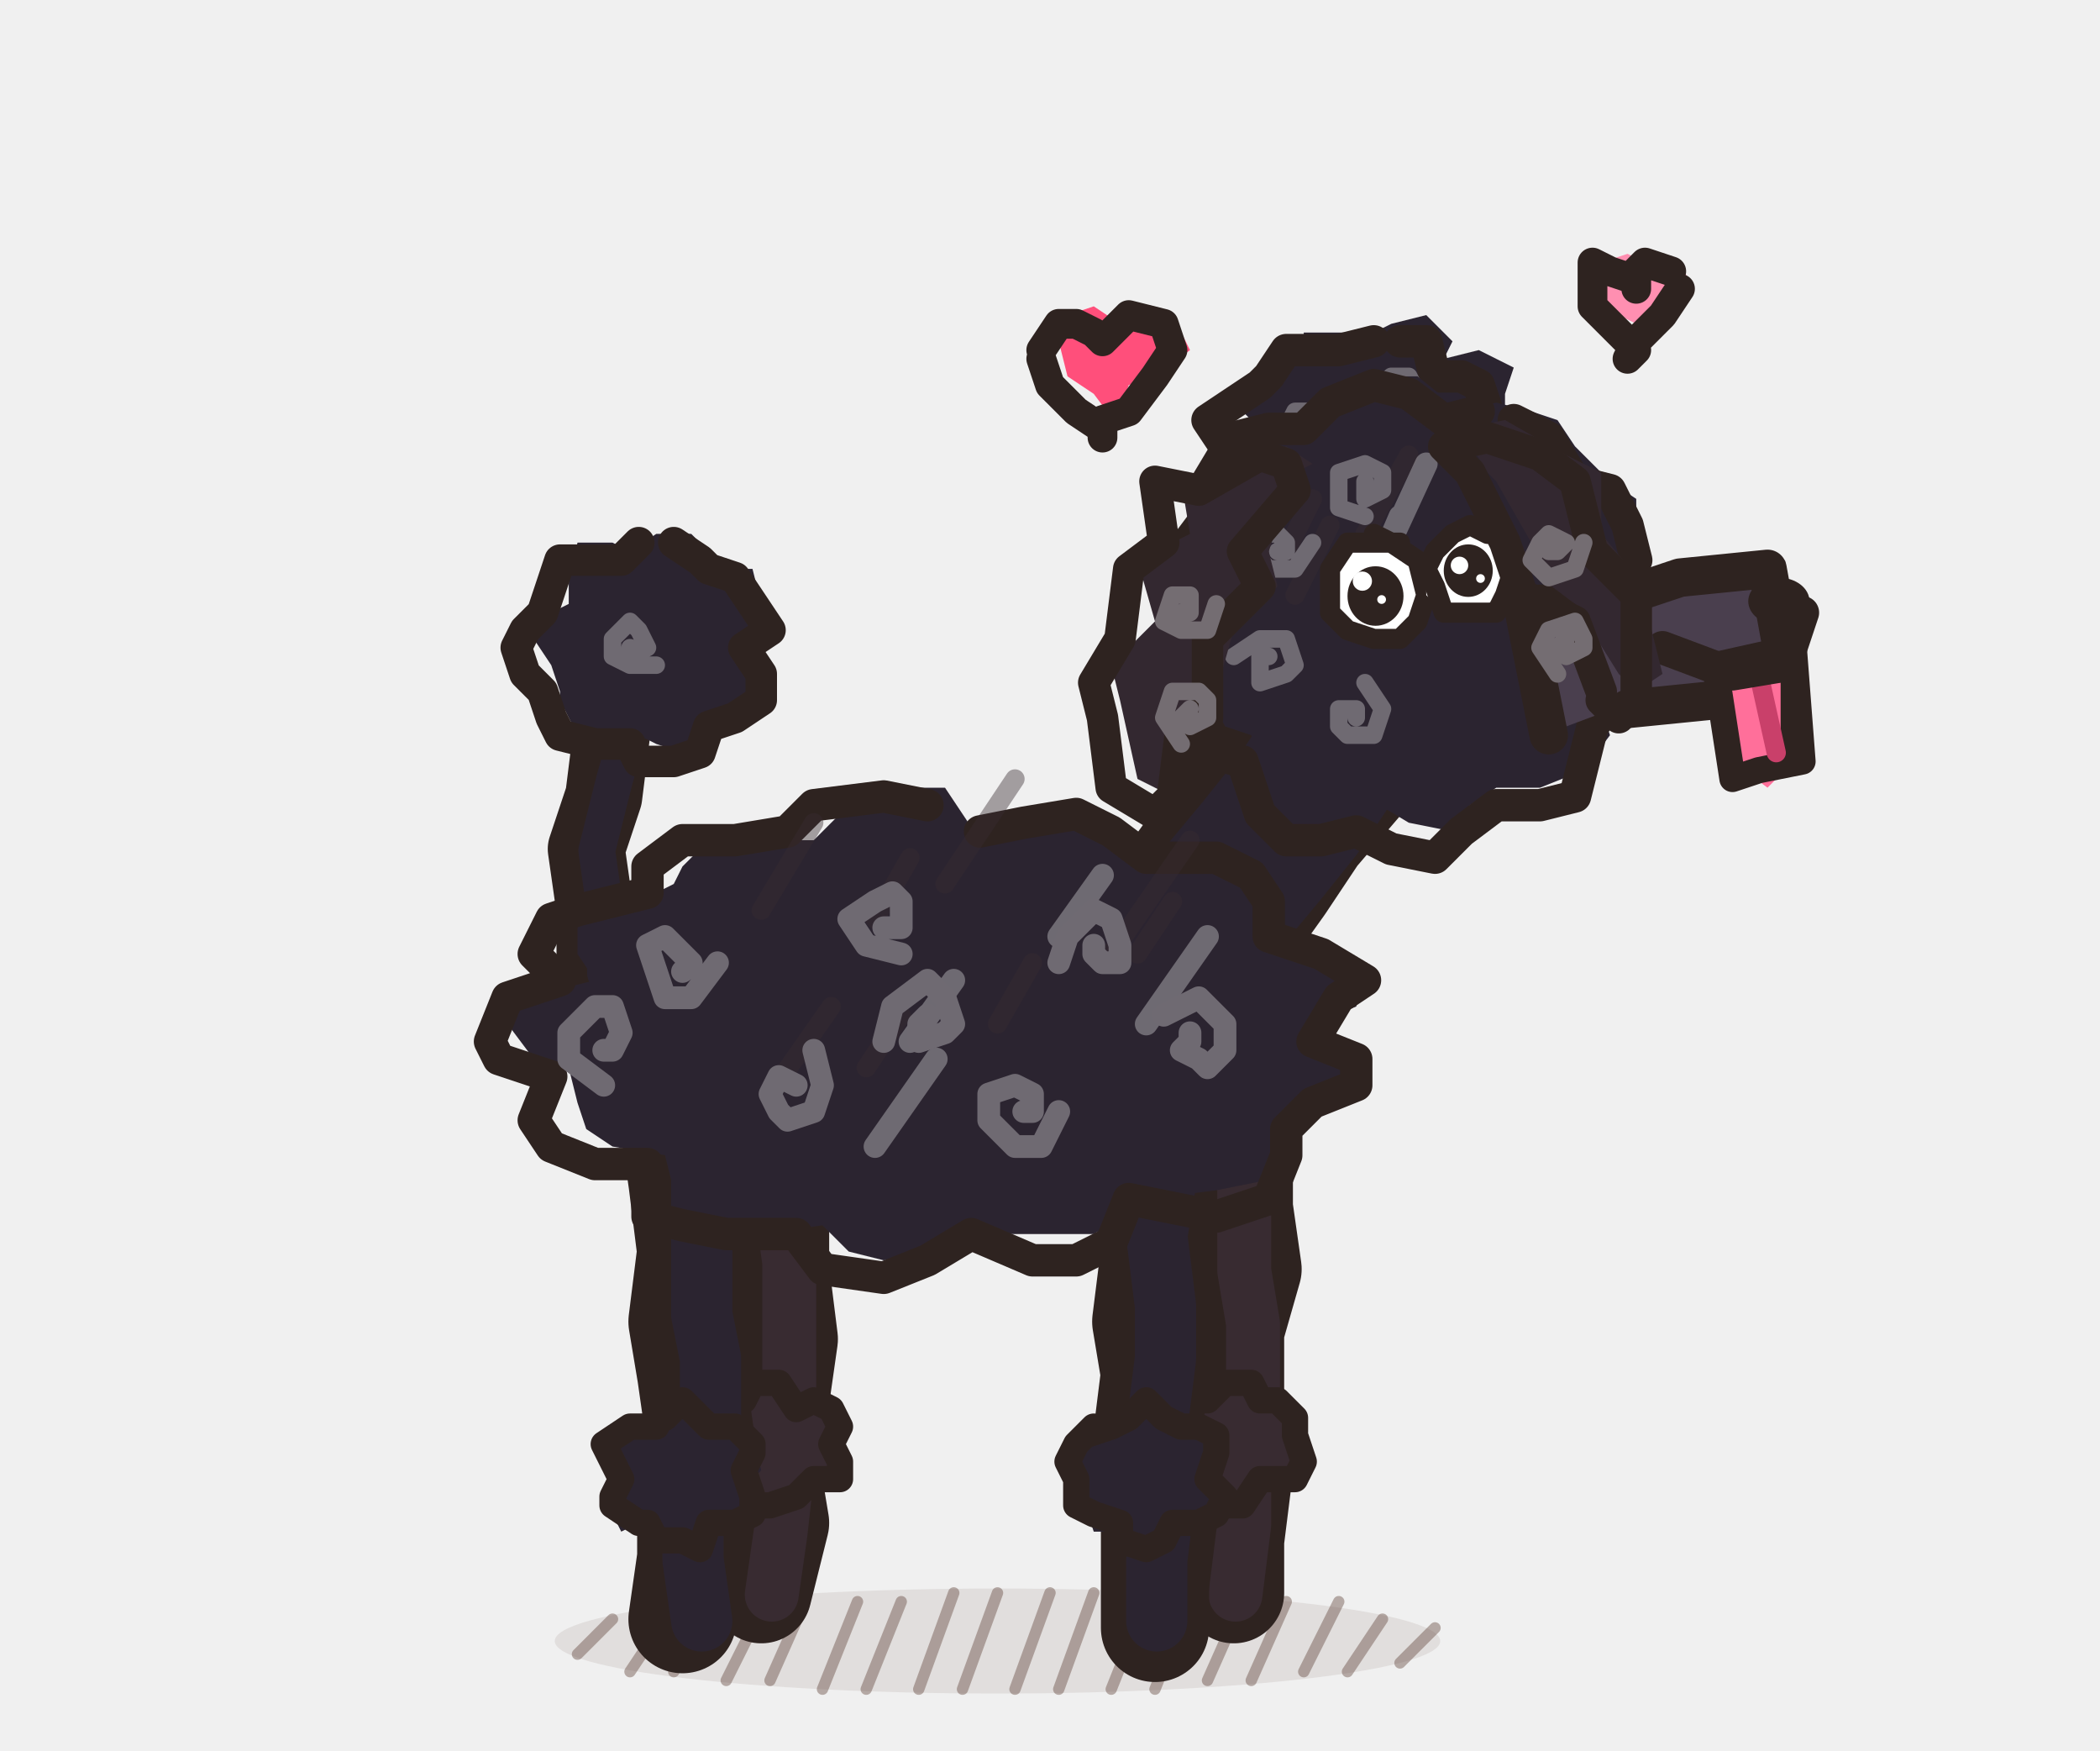
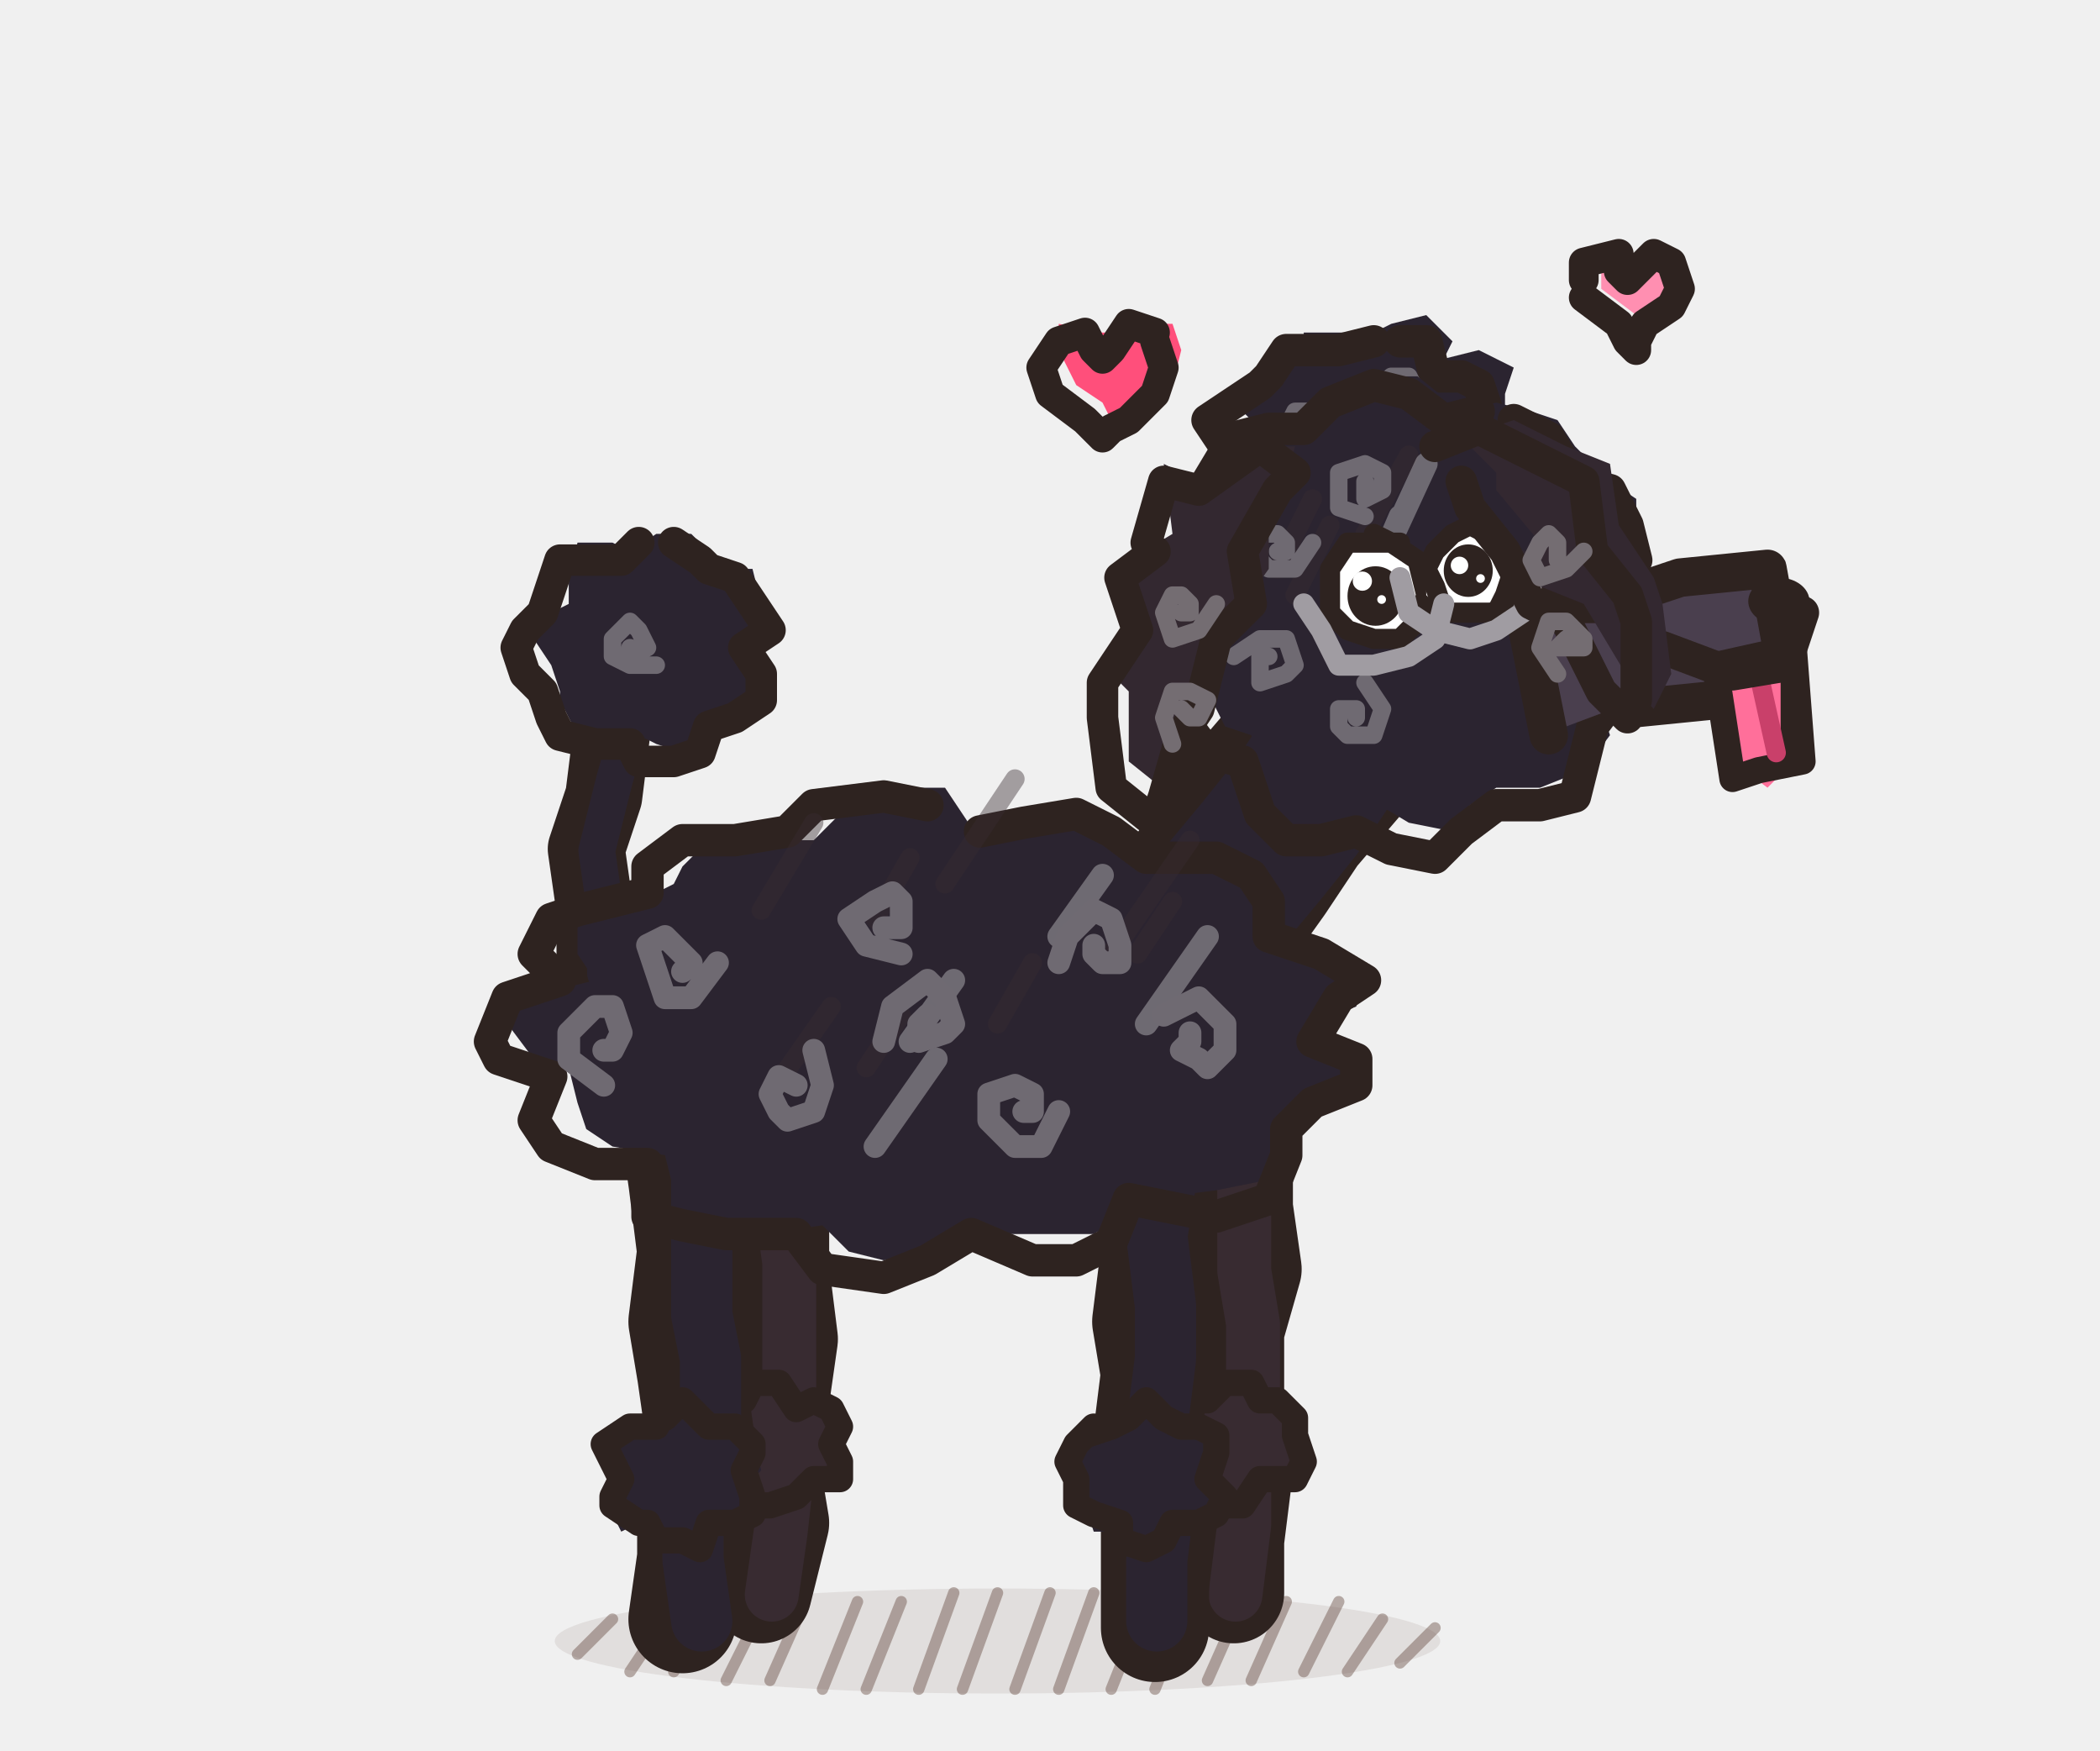
<svg xmlns="http://www.w3.org/2000/svg" width="240" height="200" class="pa-dog pa-pose-happy" viewBox="0 0 240 200" role="img" aria-label="Madeleine the Standard Poodle, happy">
  <g>
    <ellipse cx="114" cy="187.5" rx="50.6" ry="6" fill="#5B3D32" opacity="0.1" />
    <path d="M66 189l4 -4M72 191l4 -6M77 191l4 -7M83 192l4 -8M88 192l4 -9M94 193l4 -10M99 193l4 -10M105 193l4 -11M110 193l4 -11M116 193l4 -11M121 193l4 -11M127 193l4 -10M132 193l4 -10M138 192l4 -9M143 192l4 -9M149 191l4 -8M154 191l4 -6M160 190l4 -4" stroke="#5B3D32" stroke-width="1.3" stroke-linecap="round" opacity="0.4" fill="none" />
    <g class="pa-d-f0">
      <path d="M68 111L68 104L67 97L69 91L70 83" fill="none" stroke="#2E2320" stroke-width="8.8" stroke-linecap="round" stroke-linejoin="round" />
      <path d="M68 112L68 105L67 98L69 90L71 83" fill="none" stroke="#2B2430" stroke-width="4.2" stroke-linecap="round" stroke-linejoin="round" transform="translate(1.2 -0.8)" />
      <path d="M86 74L87 76L87 80L86 82L82 81L80 85L78 86L75 85L73 84L70 84L66 84L64 80L64 79L63 76L61 73L61 71L65 69L65 66L66 62L70 62L72 63L75 61L79 61L81 63L83 65L86 65L87 69L88 72Z" fill="#2B2430" />
      <path d="M77 62L80 64L81 65L84 66L86 69L88 72L85 74L87 77L87 80L84 82L81 83L80 86L77 87L73 87L72 85L68 85L64 84L63 82L62 79L60 77L59 74L60 72L62 70L63 67L64 64L68 64L71 64L73 62" fill="none" stroke="#2E2320" stroke-width="3.6" stroke-linecap="round" stroke-linejoin="round" />
      <path d="M75 76L72 76L70 75L70 73L72 71L73 72L74 74L72 75L72 74" fill="none" stroke="#6f6a72" stroke-width="2" stroke-linecap="round" stroke-linejoin="round" />
      <g class="pa-d-leg pa-d-leg-FH">
        <path d="M88 123L88 131L89 137L89 145L90 153L89 160L88 168L89 174L87 182" fill="none" stroke="#2E2320" stroke-width="11.525" stroke-linecap="round" stroke-linejoin="round" />
        <path d="M88 123L89 131L88 138L89 145L89 153L89 161L89 167L88 176L87 183" fill="none" stroke="#382b31" stroke-width="6.16" stroke-linecap="round" stroke-linejoin="round" transform="translate(1.2 -0.8)" />
        <path d="M95 166L96 166L95 168L94 170L92 169L89 172L87 172L86 172L86 170L83 170L82 168L82 167L82 164L81 162L82 161L84 160L85 159L86 159L87 158L90 158L91 161L93 161L94 162L95 163Z" fill="#382b31" />
        <path d="M95 165L96 167L96 169L93 169L92 170L91 171L88 172L86 172L85 169L82 169L81 168L80 166L81 165L80 163L82 162L82 160L85 160L86 158L88 158L89 158L91 161L93 160L95 161L96 163L95 165" fill="none" stroke="#2E2320" stroke-width="3" stroke-linecap="round" stroke-linejoin="round" />
      </g>
      <g class="pa-d-leg pa-d-leg-FF">
        <path d="M141 123L142 131L142 138L143 145L141 152L141 160L142 168L141 176L141 182" fill="none" stroke="#2E2320" stroke-width="11.525" stroke-linecap="round" stroke-linejoin="round" />
        <path d="M141 124L141 131L141 138L141 146L142 152L142 161L141 168L141 175L140 183" fill="none" stroke="#382b31" stroke-width="6.16" stroke-linecap="round" stroke-linejoin="round" transform="translate(1.2 -0.8)" />
        <path d="M148 165L148 167L148 168L146 169L145 170L143 172L140 171L139 171L137 170L137 170L134 168L133 165L135 165L134 163L135 162L135 159L138 161L139 159L141 159L142 159L143 161L146 161L147 161L148 163Z" fill="#382b31" />
        <path d="M134 161L136 160L138 160L140 158L141 158L143 158L144 160L146 160L148 162L148 163L148 164L149 167L148 169L147 169L144 169L142 172L141 172L139 172L138 169L136 170L134 169L134 167L134 165L133 163L134 162" fill="none" stroke="#2E2320" stroke-width="3" stroke-linecap="round" stroke-linejoin="round" />
      </g>
      <g class="pa-d-leg pa-d-leg-NH">
        <path d="M77 128L78 135L79 143L78 151L79 157L80 164L79 171L79 178L78 185" fill="none" stroke="#2E2320" stroke-width="12.365" stroke-linecap="round" stroke-linejoin="round" />
        <path d="M78 128L79 135L79 142L79 151L80 156L80 164L78 172L78 179L79 186" fill="none" stroke="#2B2430" stroke-width="7" stroke-linecap="round" stroke-linejoin="round" transform="translate(1.2 -0.8)" />
        <path d="M85 170L86 170L86 173L85 174L83 175L80 176L78 177L77 177L75 173L71 175L70 173L69 171L72 169L70 167L71 165L71 164L74 162L75 162L77 160L81 161L82 163L84 163L86 164L87 168Z" fill="#2B2430" />
        <path d="M74 163L76 162L78 160L80 162L81 163L84 163L86 165L86 166L85 168L86 171L86 173L84 174L81 174L80 177L78 176L75 176L74 174L73 174L70 172L70 171L71 169L70 167L69 165L72 163L75 163" fill="none" stroke="#2E2320" stroke-width="3" stroke-linecap="round" stroke-linejoin="round" />
      </g>
      <g class="pa-d-leg pa-d-leg-NF">
        <path d="M131 128L131 135L132 143L131 151L132 157L131 165L132 171L132 179L132 186" fill="none" stroke="#2E2320" stroke-width="12.365" stroke-linecap="round" stroke-linejoin="round" />
        <path d="M132 127L132 136L131 142L132 150L132 156L131 164L132 171L131 179L131 186" fill="none" stroke="#2B2430" stroke-width="7" stroke-linecap="round" stroke-linejoin="round" transform="translate(1.2 -0.8)" />
        <path d="M139 169L139 171L140 172L138 175L134 175L133 176L131 177L129 176L127 175L125 175L124 172L122 171L124 170L123 167L124 165L125 164L127 163L129 162L132 161L134 162L134 164L137 164L138 164L140 167Z" fill="#2B2430" />
        <path d="M124 164L127 163L129 162L131 160L133 162L135 163L137 163L139 164L139 166L138 169L140 171L139 173L137 174L134 174L133 176L131 177L128 176L128 174L125 173L123 172L123 170L123 169L122 167L123 165L125 163" fill="none" stroke="#2E2320" stroke-width="3" stroke-linecap="round" stroke-linejoin="round" />
      </g>
      <path d="M133 110L137 105L142 98L146 92L152 85L156 80" fill="none" stroke="#2E2320" stroke-width="22.865" stroke-linecap="round" stroke-linejoin="round" />
      <path d="M134 111L138 104L143 98L147 93L151 87L156 80" fill="none" stroke="#2B2430" stroke-width="17.5" stroke-linecap="round" stroke-linejoin="round" transform="translate(1.2 -0.8)" />
      <path d="M150 117L155 120L155 123L151 126L146 129L147 132L144 135L139 136L131 137L130 138L125 141L118 141L114 141L108 143L101 144L97 143L94 140L87 141L81 138L77 136L76 132L70 131L67 129L66 126L65 122L61 121L58 117L60 114L68 112L66 109L66 104L71 104L77 101L78 99L81 96L86 96L93 96L97 92L102 90L108 90L112 96L118 93L125 94L128 94L132 98L138 98L145 100L147 102L147 107L152 109L156 111L155 115Z" fill="#2B2430" />
      <path d="M112 95L117 94L123 93L127 95L131 98L139 98L143 100L145 103L145 107L151 109L156 112L153 114L150 119L155 121L155 124L150 126L147 129L147 132L145 137L139 139L129 137L127 142L123 144L118 144L111 141L106 144L101 146L94 145L91 141L83 141L78 140L74 139L74 133L68 133L63 131L61 128L63 123L57 121L56 119L58 114L64 112L61 109L63 105L66 104L74 102L74 99L78 96L84 96L90 95L93 92L101 91L106 92" fill="none" stroke="#2E2320" stroke-width="3.7" stroke-linecap="round" stroke-linejoin="round" />
      <path d="M100 105L104 98M130 109L134 103M127 109L136 96M88 125L95 115M87 104L93 94M99 122L103 116M114 117L118 110M108 101L116 89" stroke="#362a30" stroke-width="2.2" stroke-linecap="round" opacity=".42" />
      <path d="M131 117L138 107M100 131L107 121M104 119L109 112M121 107L126 100" stroke="#fff" stroke-width="2.6" stroke-linecap="round" opacity=".32" />
      <path d="M82 110L79 114L76 114L75 111L74 108L76 107L77 108L79 110L78 111" fill="none" stroke="#6f6a72" stroke-width="2.6" stroke-linecap="round" stroke-linejoin="round" />
      <path d="M103 109L99 108L97 105L100 103L102 102L103 103L103 105L103 106L101 106" fill="none" stroke="#6f6a72" stroke-width="2.6" stroke-linecap="round" stroke-linejoin="round" />
      <path d="M121 110L122 107L125 104L127 105L128 108L128 110L126 110L125 109L125 108" fill="none" stroke="#6f6a72" stroke-width="2.6" stroke-linecap="round" stroke-linejoin="round" />
      <path d="M133 116L137 114L140 117L140 120L138 122L137 121L135 120L136 119L136 118" fill="none" stroke="#6f6a72" stroke-width="2.6" stroke-linecap="round" stroke-linejoin="round" />
      <path d="M93 120L94 124L93 127L90 128L89 127L88 125L89 123L91 124L91 124" fill="none" stroke="#6f6a72" stroke-width="2.6" stroke-linecap="round" stroke-linejoin="round" />
      <path d="M121 127L119 131L116 131L113 128L113 125L116 124L118 125L118 127L117 127" fill="none" stroke="#6f6a72" stroke-width="2.6" stroke-linecap="round" stroke-linejoin="round" />
      <path d="M69 124L65 121L65 118L68 115L70 115L71 118L70 120L69 120L69 120" fill="none" stroke="#6f6a72" stroke-width="2.6" stroke-linecap="round" stroke-linejoin="round" />
      <path d="M101 119L102 115L106 112L108 114L109 117L108 118L105 119L105 117L106 116" fill="none" stroke="#6f6a72" stroke-width="2.6" stroke-linecap="round" stroke-linejoin="round" />
      <path d="M172 47L172 50L173 51L172 53L168 54L166 58L164 59L163 60L158 59L155 60L153 61L151 59L149 56L144 57L143 56L143 53L144 51L143 48L141 46L143 45L146 42L149 39L149 38L154 38L157 38L159 37L163 36L166 39L165 41L169 40L173 42L172 45Z" fill="#2B2430" />
      <path d="M160 39L163 39L164 43L167 43L169 44L170 47L169 49L171 52L170 53L170 56L165 58L165 59L163 62L159 63L157 61L153 63L151 62L148 61L146 60L142 59L141 58L140 55L141 52L140 51L138 48L141 46L144 44L145 43L147 40L151 40L153 40L157 39" fill="none" stroke="#2E2320" stroke-width="3.7" stroke-linecap="round" stroke-linejoin="round" />
      <path d="M153 48L152 50L149 51L147 49L148 47L150 47L151 48L150 48L150 49" fill="none" stroke="#6f6a72" stroke-width="2" stroke-linecap="round" stroke-linejoin="round" />
      <path d="M158 48L157 45L159 43L161 43L162 45L161 47L159 46L159 46L160 45" fill="none" stroke="#6f6a72" stroke-width="2" stroke-linecap="round" stroke-linejoin="round" />
      <path d="M186 65L188 70L188 75L186 77L183 81L184 84L181 88L176 90L171 90L168 92L166 95L161 94L156 91L153 94L148 92L145 89L143 84L140 83L138 79L136 77L139 72L136 69L135 64L137 60L139 58L139 54L142 48L146 48L152 48L154 44L158 43L162 43L167 47L171 46L175 47L178 48L180 51L184 55L187 57L187 61Z" fill="#2B2430" />
      <path d="M173 48L177 50L180 55L184 56L186 60L187 64L185 68L186 72L188 76L185 79L182 83L181 87L180 91L176 92L171 92L167 95L164 98L159 97L155 95L151 96L147 96L144 93L142 87L138 86L135 82L134 79L136 73L134 70L133 67L135 63L138 59L138 55L141 50L145 49L149 49L152 46L157 44L161 45L165 48L169 47" fill="none" stroke="#2E2320" stroke-width="3.7" stroke-linecap="round" stroke-linejoin="round" />
      <path d="M146 65L150 57M171 70L174 64M148 68L152 60M156 61L161 52" stroke="#362a30" stroke-width="2.2" stroke-linecap="round" opacity=".42" />
      <path d="M157 66L160 59M157 66L163 53" stroke="#fff" stroke-width="2.6" stroke-linecap="round" opacity=".32" />
      <path d="M150 62L148 65L145 65L143 63L144 61L146 61L147 62L147 63L146 63" fill="none" stroke="#6f6a72" stroke-width="2" stroke-linecap="round" stroke-linejoin="round" />
      <path d="M156 59L153 58L153 54L156 53L158 54L158 56L156 57L156 57L156 55" fill="none" stroke="#6f6a72" stroke-width="2" stroke-linecap="round" stroke-linejoin="round" />
      <path d="M141 75L144 73L147 73L148 76L147 77L144 78L144 76L144 75L145 75" fill="none" stroke="#6f6a72" stroke-width="2" stroke-linecap="round" stroke-linejoin="round" />
      <path d="M156 78L158 81L157 84L154 84L153 83L153 81L154 81L155 81L155 82" fill="none" stroke="#6f6a72" stroke-width="2" stroke-linecap="round" stroke-linejoin="round" />
      <path d="M173 68L184 68L194 67L204 64L206 76L197 79L187 80L179 83Z" fill="#4A3F4E" />
      <path d="M177 84L174 69L183 69L192 66L202 65L204 76L196 80L186 81" fill="none" stroke="#2E2320" stroke-width="4.4" stroke-linecap="round" stroke-linejoin="round" />
      <path d="M163 67L162 70L160 72L157 73L154 73L152 70L152 68L152 65L154 63L157 61L160 62L162 65Z" fill="#FFFFFF" />
      <path d="M157 61L159 62L162 64L163 68L162 71L160 73L157 73L154 72L152 70L152 67L152 65L154 62L157 62L160 62" fill="none" stroke="#2E2320" stroke-width="2.3" stroke-linecap="round" stroke-linejoin="round" />
      <ellipse cx="157.2" cy="68.1" rx="3.2" ry="3.4" fill="#2E2320" />
      <ellipse cx="155.7" cy="66.4" rx="1.1" ry="1.1" fill="#FFFFFF" />
      <ellipse cx="157.9" cy="68.5" rx="0.5" ry="0.5" fill="#FFFFFF" />
      <path d="M173 65L172 68L170 69L168 70L165 70L163 68L163 65L163 63L165 61L168 60L170 61L172 62Z" fill="#FFFFFF" />
      <path d="M168 60L171 61L172 62L173 65L172 68L171 70L167 70L165 70L164 67L163 65L164 63L166 61L168 60L170 61" fill="none" stroke="#2E2320" stroke-width="2.3" stroke-linecap="round" stroke-linejoin="round" />
      <ellipse cx="167.8" cy="65.2" rx="2.8" ry="3" fill="#2E2320" />
      <ellipse cx="166.8" cy="64.6" rx="1" ry="1" fill="#FFFFFF" />
      <ellipse cx="169.2" cy="66.1" rx="0.5" ry="0.5" fill="#FFFFFF" />
      <ellipse cx="203.3" cy="68.7" rx="3.5" ry="2.7" fill="#2E2320" />
      <path d="M197 75L204 74L206 86L202 90L198 87Z" fill="#FF6F9A" />
      <path d="M205 74L206 87L201 88L198 89L196 76L205 74L205 86" fill="none" stroke="#2E2320" stroke-width="3" stroke-linecap="round" stroke-linejoin="round" />
      <path d="M201 77L203 86" fill="none" stroke="#C9406A" stroke-width="2.2" stroke-linecap="round" stroke-linejoin="round" />
      <path d="M190 74L198 77L204 76L206 70" fill="none" stroke="#2E2320" stroke-width="3.8" stroke-linecap="round" stroke-linejoin="round" />
-       <path d="M150 53L147 51L141 55L135 55L136 61L130 64L132 71L127 76L128 80L130 89L134 91L134 90L138 81L139 79L141 72L146 67L145 63L148 54Z" fill="#332830" />
-       <path d="M135 83L138 82L138 73L144 67L142 63L148 56L147 53L144 52L137 56L132 55L133 62L129 65L128 73L125 78L126 82L127 90L132 93L134 91L135 83" fill="none" stroke="#2E2320" stroke-width="3.6" stroke-linecap="round" stroke-linejoin="round" />
-       <path d="M139 69L138 72L135 72L133 71L134 68L136 68L136 69L136 70L135 70" fill="none" stroke="#746d72" stroke-width="2" stroke-linecap="round" stroke-linejoin="round" />
-       <path d="M135 85L133 82L134 79L137 79L138 80L138 82L136 83L135 82L136 81" fill="none" stroke="#746d72" stroke-width="2" stroke-linecap="round" stroke-linejoin="round" />
-       <path d="M167 49L172 48L179 52L183 54L183 61L188 67L188 69L190 77L187 79L185 77L180 69L176 66L175 62L171 55L170 54Z" fill="#332830" />
-       <path d="M183 79L180 71L174 68L172 62L169 56L168 54L165 51L170 50L176 52L180 55L182 63L187 68L187 72L187 80L185 82L183 80" fill="none" stroke="#2E2320" stroke-width="3.6" stroke-linecap="round" stroke-linejoin="round" />
-       <path d="M181 62L180 65L177 66L175 64L176 62L177 61L179 62L178 63L177 63" fill="none" stroke="#746d72" stroke-width="2" stroke-linecap="round" stroke-linejoin="round" />
-       <path d="M178 77L176 74L177 72L180 71L181 73L181 74L179 75L178 74L179 73" fill="none" stroke="#746d72" stroke-width="2" stroke-linecap="round" stroke-linejoin="round" />
-       <path d="M128 38L128 37L129 37L134 36L136 40L132 43L129 44L128 47L128 49L128 49L125 45L122 43L121 39L122 36L125 35L128 37Z" fill="#FF4F7B" />
-       <path d="M119 40L121 37L123 37L125 38L126 39L127 38L129 36L133 37L134 40L132 43L129 47L126 48L126 50L126 49L123 47L120 44L119 41" fill="none" stroke="#2E2320" stroke-width="3.4" stroke-linecap="round" stroke-linejoin="round" />
-       <path d="M187 32L187 31L190 31L192 30L193 32L192 35L190 37L188 38L189 39L187 38L187 37L183 35L182 32L183 30L186 29L188 30Z" fill="#FF8FB1" />
-       <path d="M192 33L190 36L188 38L187 39L186 41L187 40L185 38L182 35L182 33L182 30L184 31L187 32L187 33L187 31L188 30L191 31" fill="none" stroke="#2E2320" stroke-width="3.4" stroke-linecap="round" stroke-linejoin="round" />
+       <path d="M165 69L164 73L161 75L157 76L153 76L151 72L149 69" fill="none" stroke="#a09ca2" stroke-width="2.4" stroke-linecap="round" stroke-linejoin="round" />
+       <path d="M175 67L174 70L171 72L168 73L164 72L161 70L160 66" fill="none" stroke="#a09ca2" stroke-width="2.4" stroke-linecap="round" stroke-linejoin="round" />
+       <path d="M148 51L145 51L139 56L133 53L134 61L129 64L131 71L126 76L129 79L129 87L134 91L134 89L136 81L138 79L140 72L145 65L145 61L147 55Z" fill="#332830" />
+       <path d="M132 63L128 66L130 72L126 78L126 82L127 90L132 94L133 91L135 84L137 81L139 73L143 69L142 63L146 56L148 54L144 51L137 56L133 55L131 62" fill="none" stroke="#2E2320" stroke-width="3.6" stroke-linecap="round" stroke-linejoin="round" />
+       <path d="M139 69L137 72L134 73L133 70L134 68L135 68L136 69L136 70L135 70" fill="none" stroke="#746d72" stroke-width="2" stroke-linecap="round" stroke-linejoin="round" />
+       <path d="M134 85L133 82L134 79L136 79L138 80L137 82L136 82L135 81L135 81" fill="none" stroke="#746d72" stroke-width="2" stroke-linecap="round" stroke-linejoin="round" />
+       <path d="M167 50L173 48L179 51L184 53L185 60L189 66L190 69L191 77L189 81L187 79L181 69L176 67L176 62L171 56L171 54Z" fill="#332830" />
+       <path d="M164 51L169 49L177 53L181 55L182 63L186 68L187 71L187 80L186 82L183 79L179 71L175 69L172 63L168 58L167 55" fill="none" stroke="#2E2320" stroke-width="3.6" stroke-linecap="round" stroke-linejoin="round" />
+       <path d="M181 63L179 65L176 66L175 64L176 62L177 61L178 62L178 63L178 64" fill="none" stroke="#746d72" stroke-width="2" stroke-linecap="round" stroke-linejoin="round" />
+       <path d="M178 77L176 74L177 71L179 71L181 73L181 74L179 74L178 74L179 73" fill="none" stroke="#746d72" stroke-width="2" stroke-linecap="round" stroke-linejoin="round" />
+       <path d="M128 40L128 38L131 37L134 37L135 40L134 44L130 47L128 49L128 49L127 48L126 46L123 44L121 40L121 37L126 38L127 38Z" fill="#FF4F7B" />
+       <path d="M132 39L133 42L132 45L129 48L127 49L126 50L126 50L124 48L120 45L119 42L121 39L124 38L125 40L126 41L127 40L129 37L132 38" fill="none" stroke="#2E2320" stroke-width="3.4" stroke-linecap="round" stroke-linejoin="round" />
+       <path d="M187 31L189 30L190 28L191 30L193 32L191 34L189 36L189 37L187 39L188 38L187 36L183 33L183 31L184 28L185 30L188 31Z" fill="#FF8FB1" />
+       <path d="M181 32L181 30L185 29L185 31L186 32L187 31L189 29L191 30L192 33L191 35L188 37L187 39L187 40L186 39L185 37L181 34" fill="none" stroke="#2E2320" stroke-width="3.4" stroke-linecap="round" stroke-linejoin="round" />
    </g>
  </g>
</svg>
